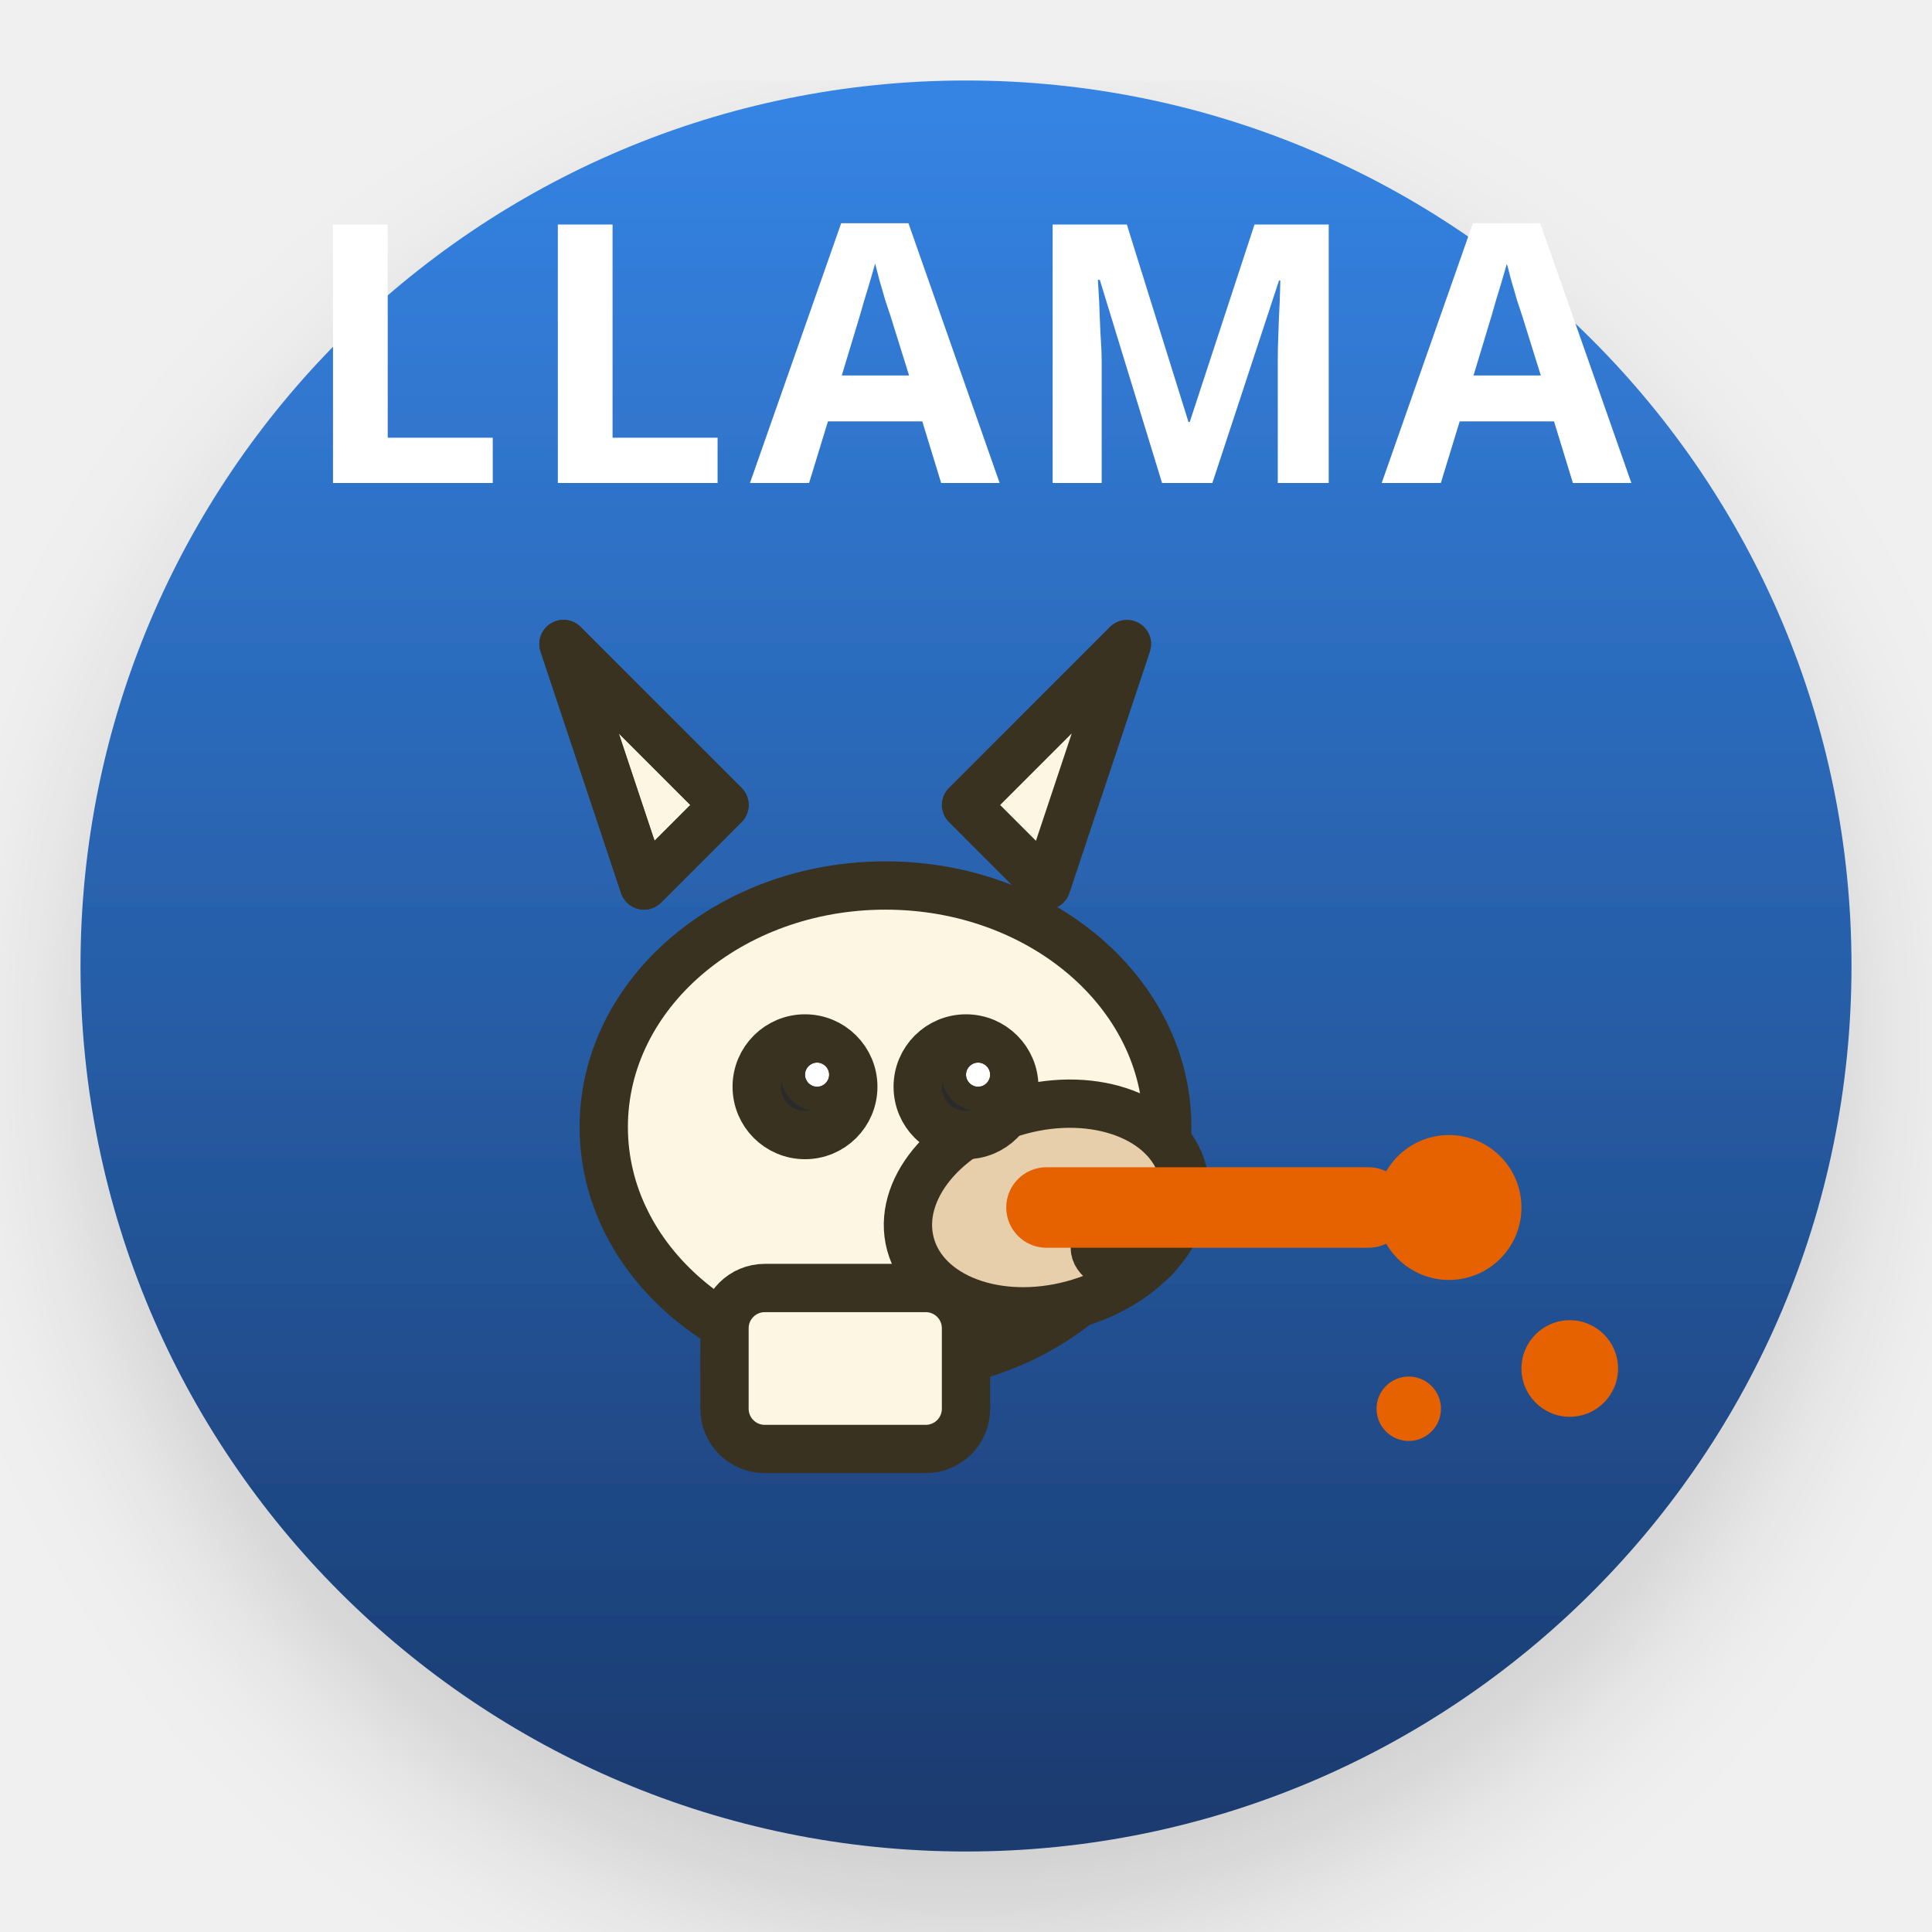
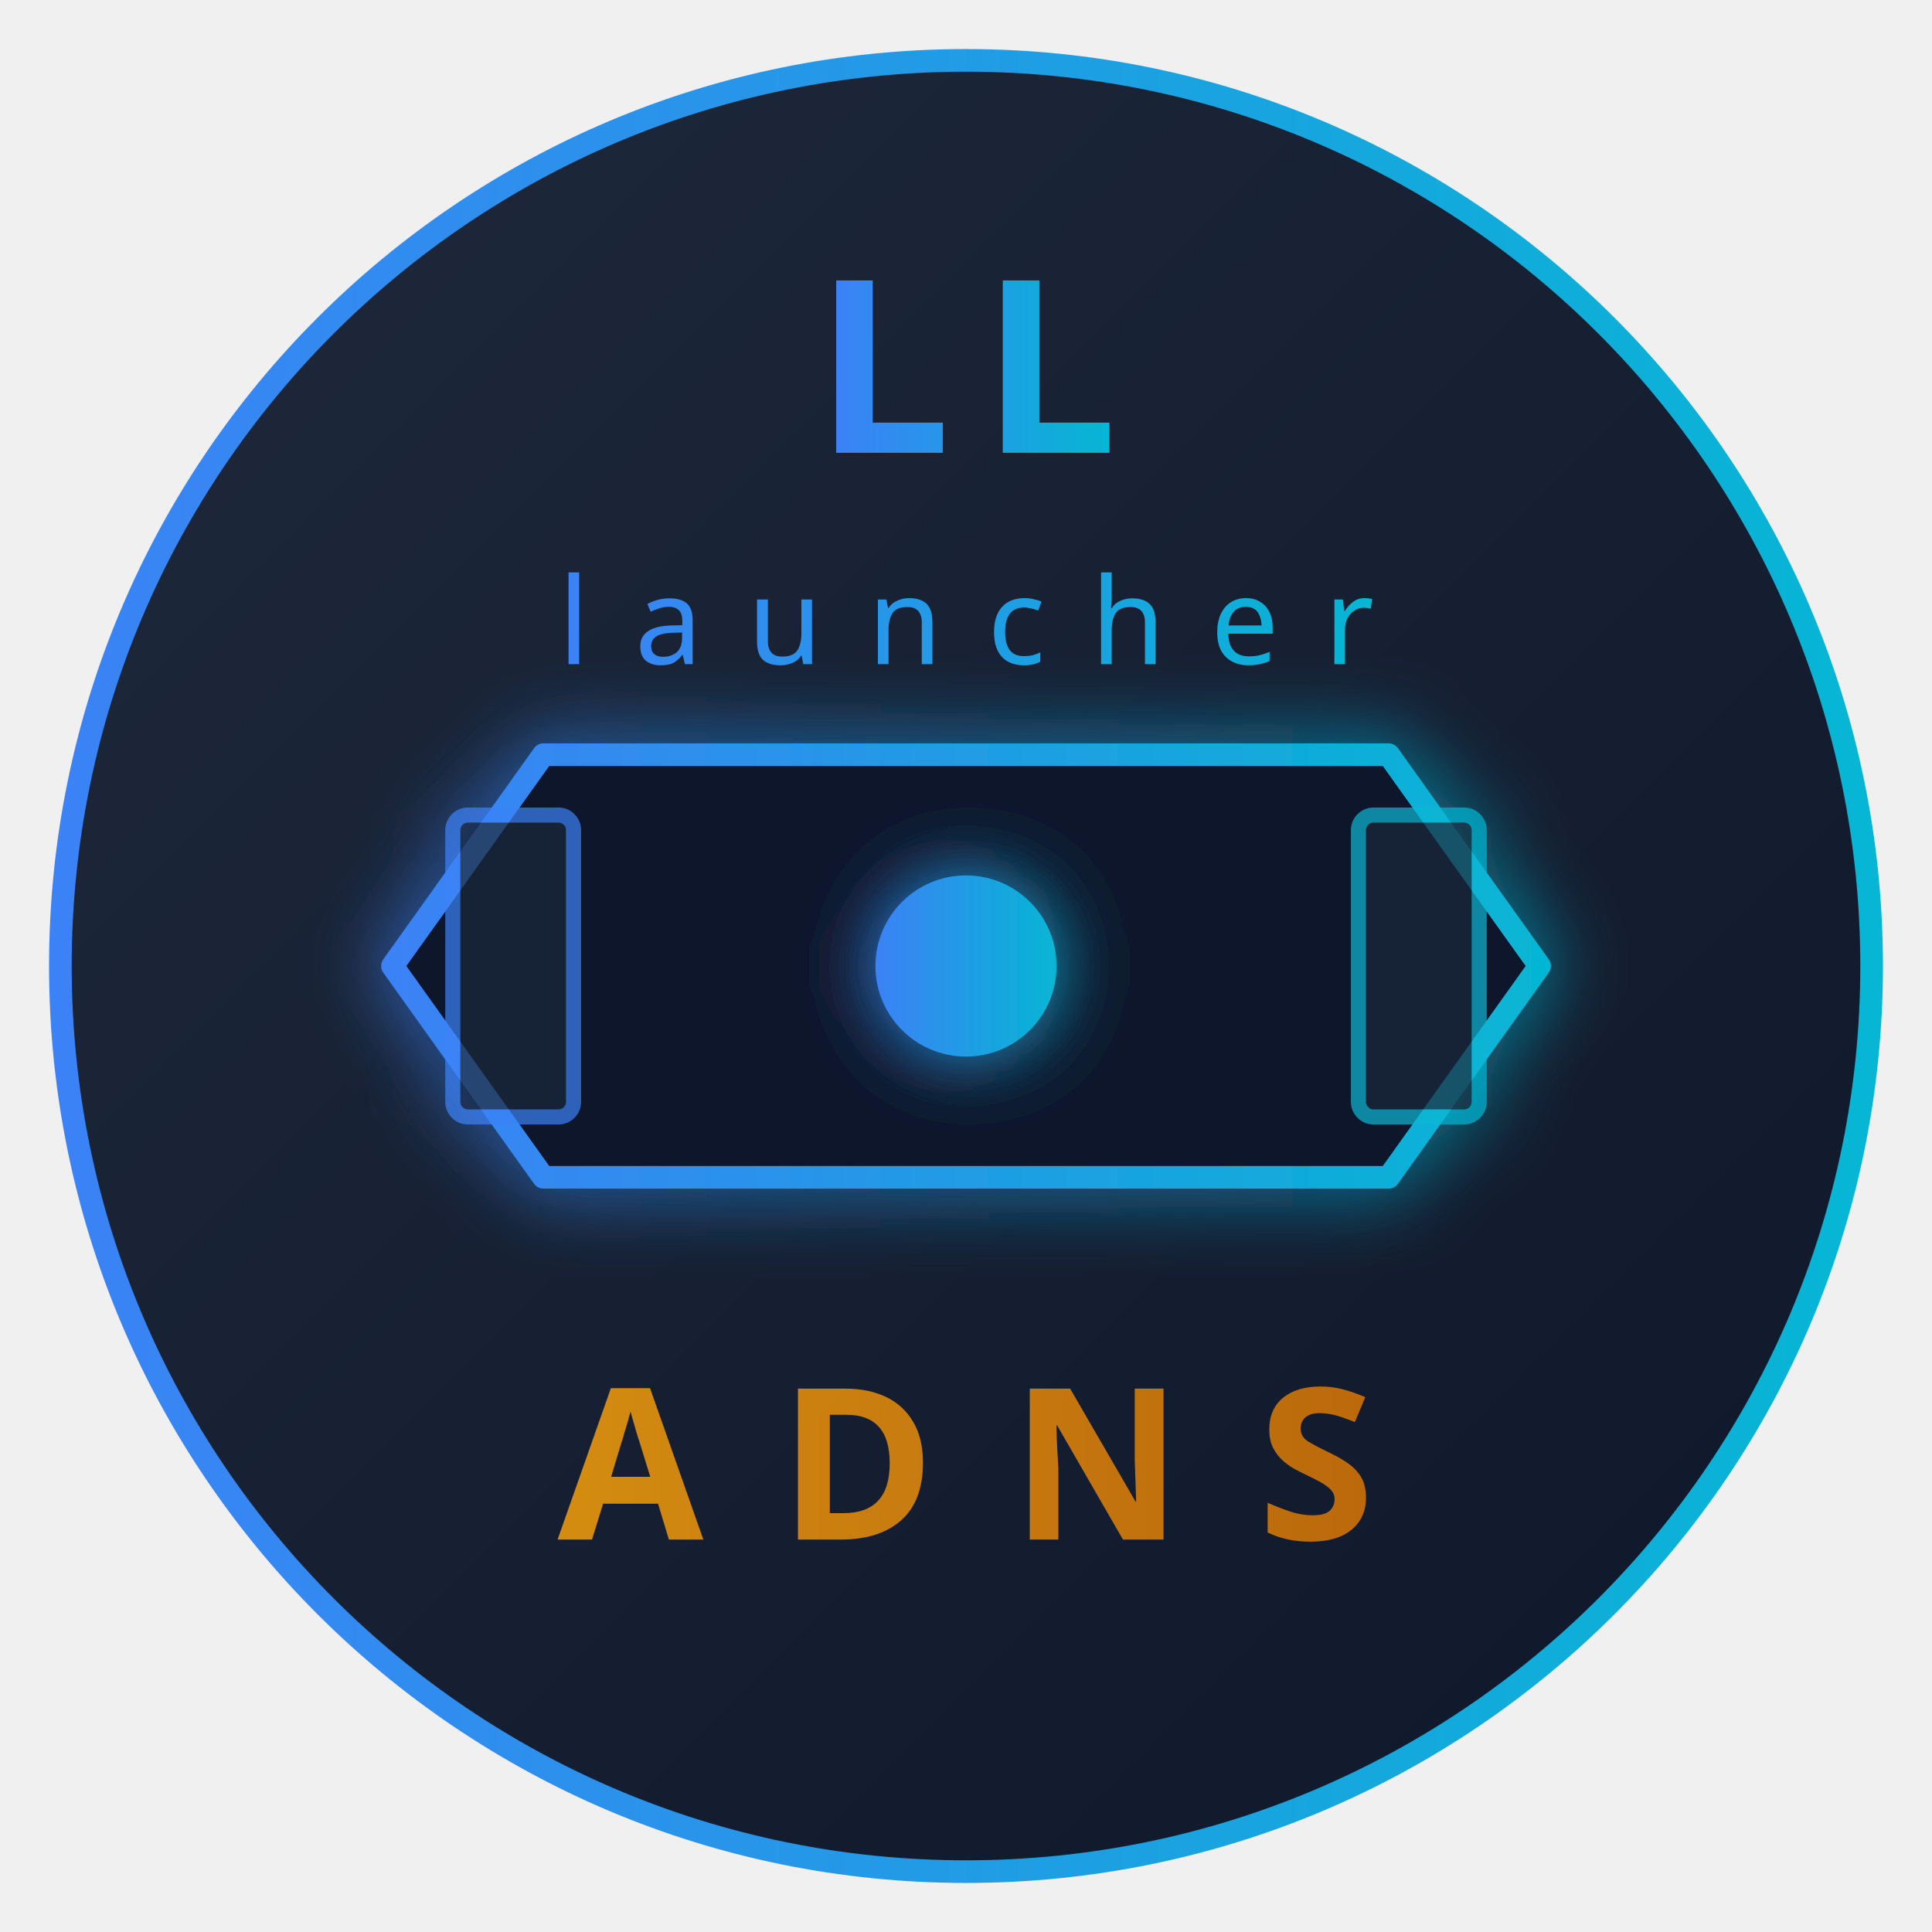
- <svg xmlns="http://www.w3.org/2000/svg" viewBox="0 0 48 48" width="48" height="48" aria-label="Llama Server">
+ <svg xmlns="http://www.w3.org/2000/svg" viewBox="0 0 128 128">
  <defs>
-     <linearGradient id="bgGrad" x1="0" y1="0" x2="0" y2="1">
-       <stop offset="0%" stop-color="#3584e4" />
-       <stop offset="100%" stop-color="#1a3a6e" />
+     <linearGradient id="bgGrad" x1="0%" y1="0%" x2="100%" y2="100%">
+       <stop offset="0%" stop-color="#1e293b" />
+       <stop offset="100%" stop-color="#0f172a" />
    </linearGradient>
-     <filter id="shadow" x="-20%" y="-20%" width="140%" height="140%">
-       <feDropShadow dx="0" dy="2" stdDeviation="2" flood-color="#000" flood-opacity="0.15" />
+     <linearGradient id="accentGrad" x1="0%" y1="0%" x2="100%" y2="0%">
+       <stop offset="0%" stop-color="#3b82f6" />
+       <stop offset="100%" stop-color="#06b6d4" />
+     </linearGradient>
+     <linearGradient id="adnsGrad" x1="0%" y1="0%" x2="100%" y2="0%">
+       <stop offset="0%" stop-color="#f59e0b" />
+       <stop offset="100%" stop-color="#d97706" />
+     </linearGradient>
+     <filter id="glow" x="-50%" y="-50%" width="200%" height="200%">
+       <feGaussianBlur stdDeviation="2.5" result="blur" />
+       <feMerge>
+         <feMergeNode in="blur" />
+         <feMergeNode in="SourceGraphic" />
+       </feMerge>
    </filter>
  </defs>
-   <circle cx="24" cy="24" r="22" fill="url(#bgGrad)" filter="url(#shadow)" />
-   <g fill="#fdf6e3" stroke="#3a3220" stroke-width="1.2" stroke-linejoin="round">
-     <ellipse cx="22" cy="28" rx="7" ry="6" />
-     <rect x="18" y="32" width="6" height="4" rx="1" />
-     <ellipse cx="26" cy="30" rx="3.5" ry="2.5" transform="rotate(-15 26 30)" fill="#e8cfab" />
-     <polygon points="16,22 14,16 18,20" fill="#fdf6e3" />
-     <polygon points="16,22 14,16 18,20" fill="none" />
-     <polygon points="26,22 28,16 24,20" fill="#fdf6e3" />
-     <circle cx="20" cy="27" r="1.2" fill="#2a2a2a" />
-     <circle cx="20.3" cy="26.7" r="0.3" fill="#fff" />
-     <circle cx="24" cy="27" r="1.2" fill="#2a2a2a" />
-     <circle cx="24.3" cy="26.7" r="0.3" fill="#fff" />
-     <ellipse cx="28" cy="31" rx="0.8" ry="0.5" fill="#a08060" />
+   <circle cx="64" cy="64" r="60" fill="url(#bgGrad)" stroke="url(#accentGrad)" stroke-width="1.5" />
+   <g transform="translate(64, 64)" filter="url(#glow)">
+     <path d="M-28,-14 L28,-14 L38,0 L28,14 L-28,14 L-38,0 Z" fill="#0f172a" stroke="url(#accentGrad)" stroke-width="1.5" stroke-linejoin="round" />
+     <g fill="none" stroke="url(#accentGrad)" stroke-width="1.2" stroke-linecap="round">
+       <line x1="-20" y1="-8" x2="20" y2="-8" opacity="0.6" />
+       <line x1="-20" y1="0" x2="20" y2="0" opacity="0.8" />
+       <line x1="-20" y1="8" x2="20" y2="8" opacity="0.6" />
+     </g>
+     <circle cx="0" cy="0" r="6" fill="url(#accentGrad)" filter="url(#glow)">
+       <animate attributeName="opacity" values="1;0.4;1" dur="2s" repeatCount="indefinite" />
+     </circle>
+     <rect x="-34" y="-10" width="8" height="20" rx="1" fill="#1e293b" stroke="#3b82f6" stroke-width="1" opacity="0.7" />
+     <rect x="26" y="-10" width="8" height="20" rx="1" fill="#1e293b" stroke="#06b6d4" stroke-width="1" opacity="0.7" />
  </g>
-   <g fill="#e66100">
-     <circle cx="36" cy="30" r="1.8" />
-     <circle cx="39" cy="34" r="1.2" />
-     <circle cx="35" cy="35" r="0.8" />
-   </g>
-   <line x1="26" y1="30" x2="34" y2="30" stroke="#e66100" stroke-width="2" stroke-linecap="round" />
-   <text x="24" y="12" font-family="sans-serif" font-size="9" font-weight="bold" fill="#fff" text-anchor="middle" letter-spacing="0.5">LLAMA</text>
+   <text x="64" y="30" font-family="system-ui, sans-serif" font-size="16" font-weight="800" fill="url(#accentGrad)" text-anchor="middle" letter-spacing="2">LL</text>
+   <text x="64" y="44" font-family="system-ui, sans-serif" font-size="8" font-weight="500" fill="url(#accentGrad)" text-anchor="middle" letter-spacing="3">launcher</text>
+   <text x="64" y="102" font-family="system-ui, sans-serif" font-size="14" font-weight="700" fill="url(#adnsGrad)" text-anchor="middle" letter-spacing="5" opacity="0.85">ADNS</text>
</svg>
